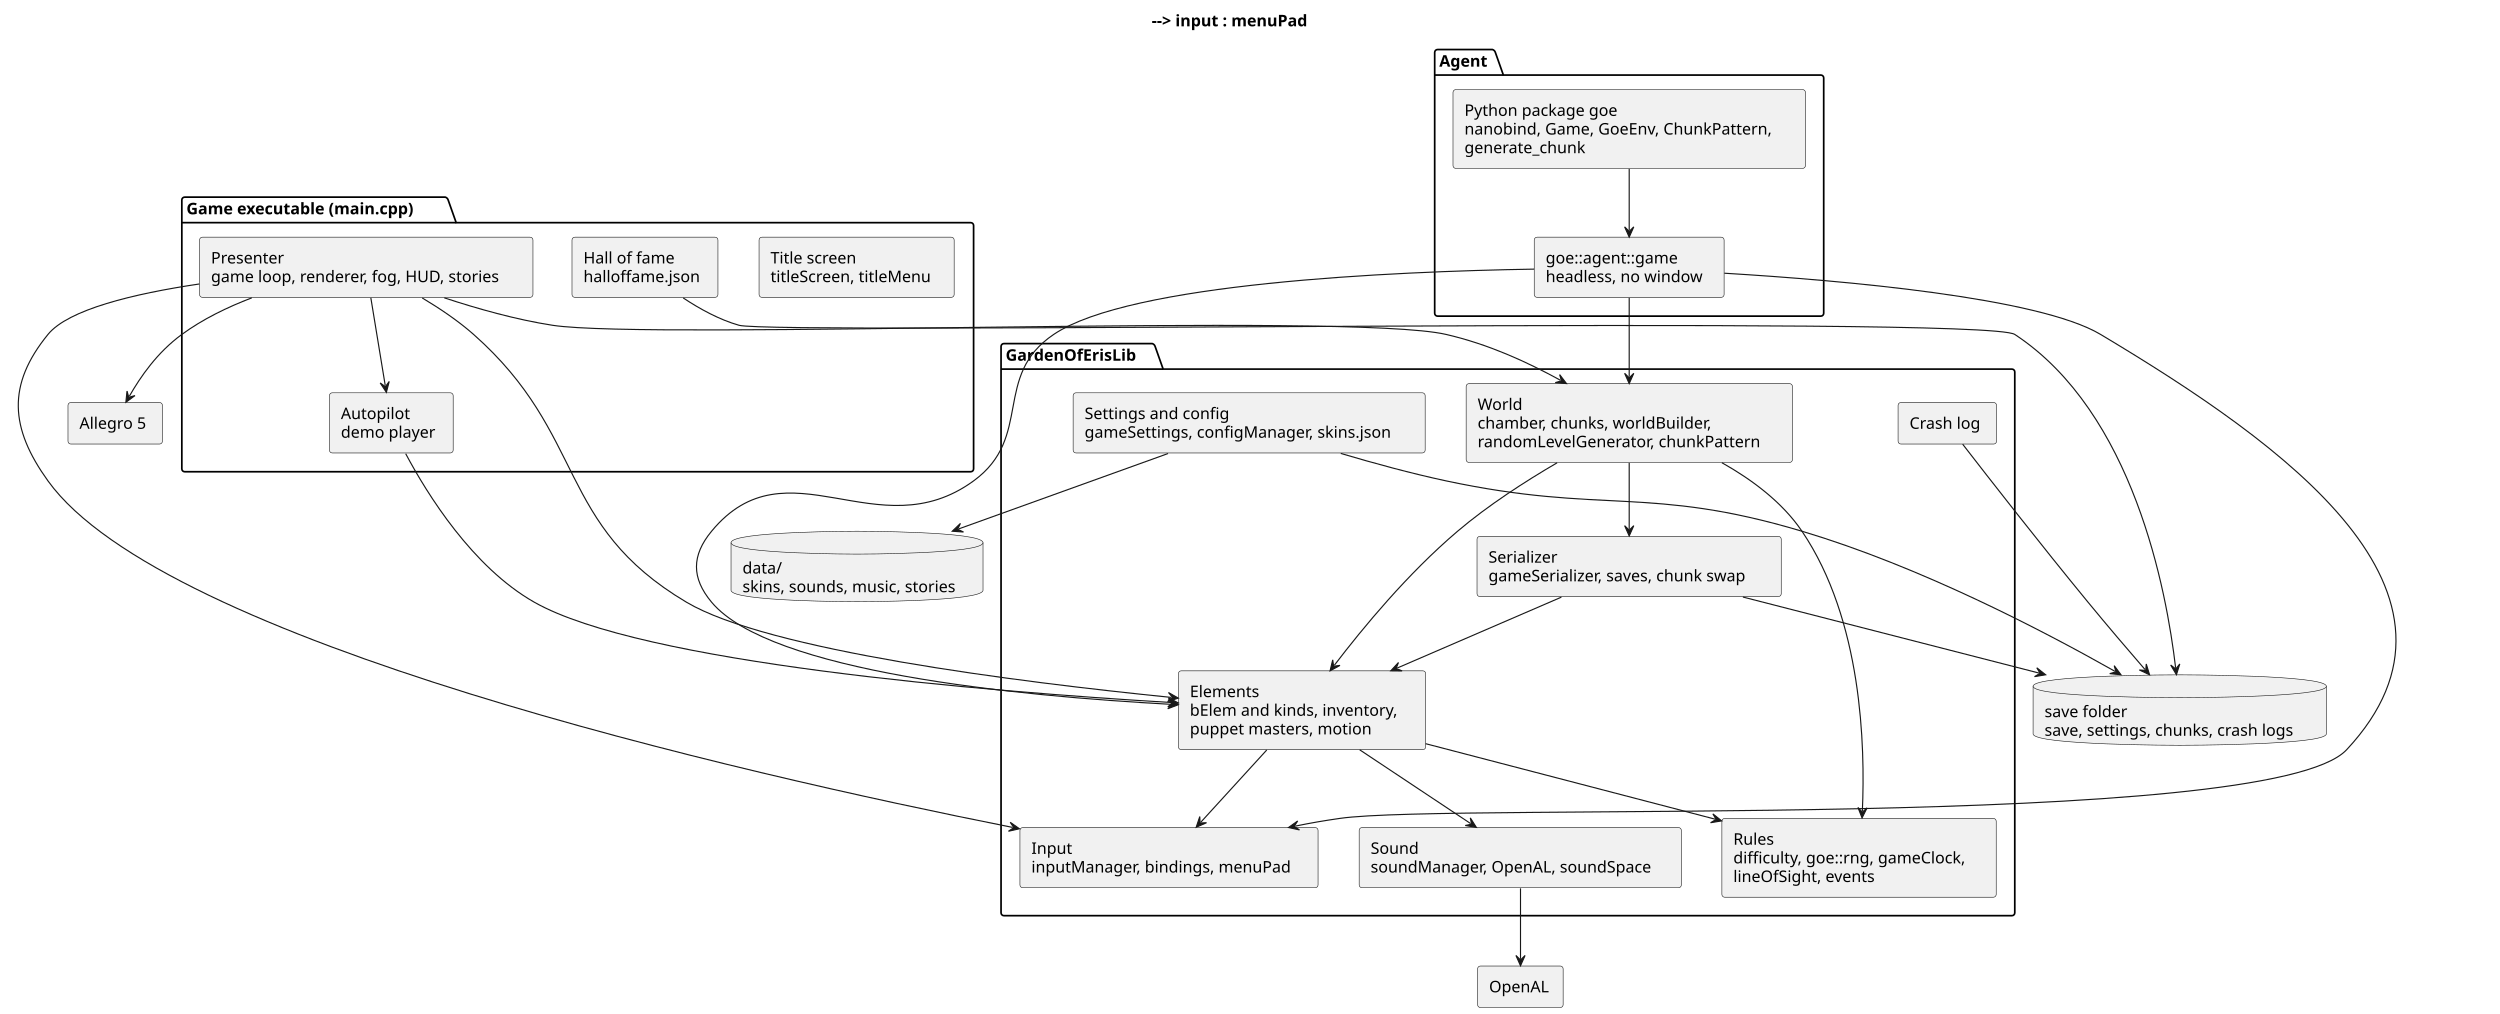
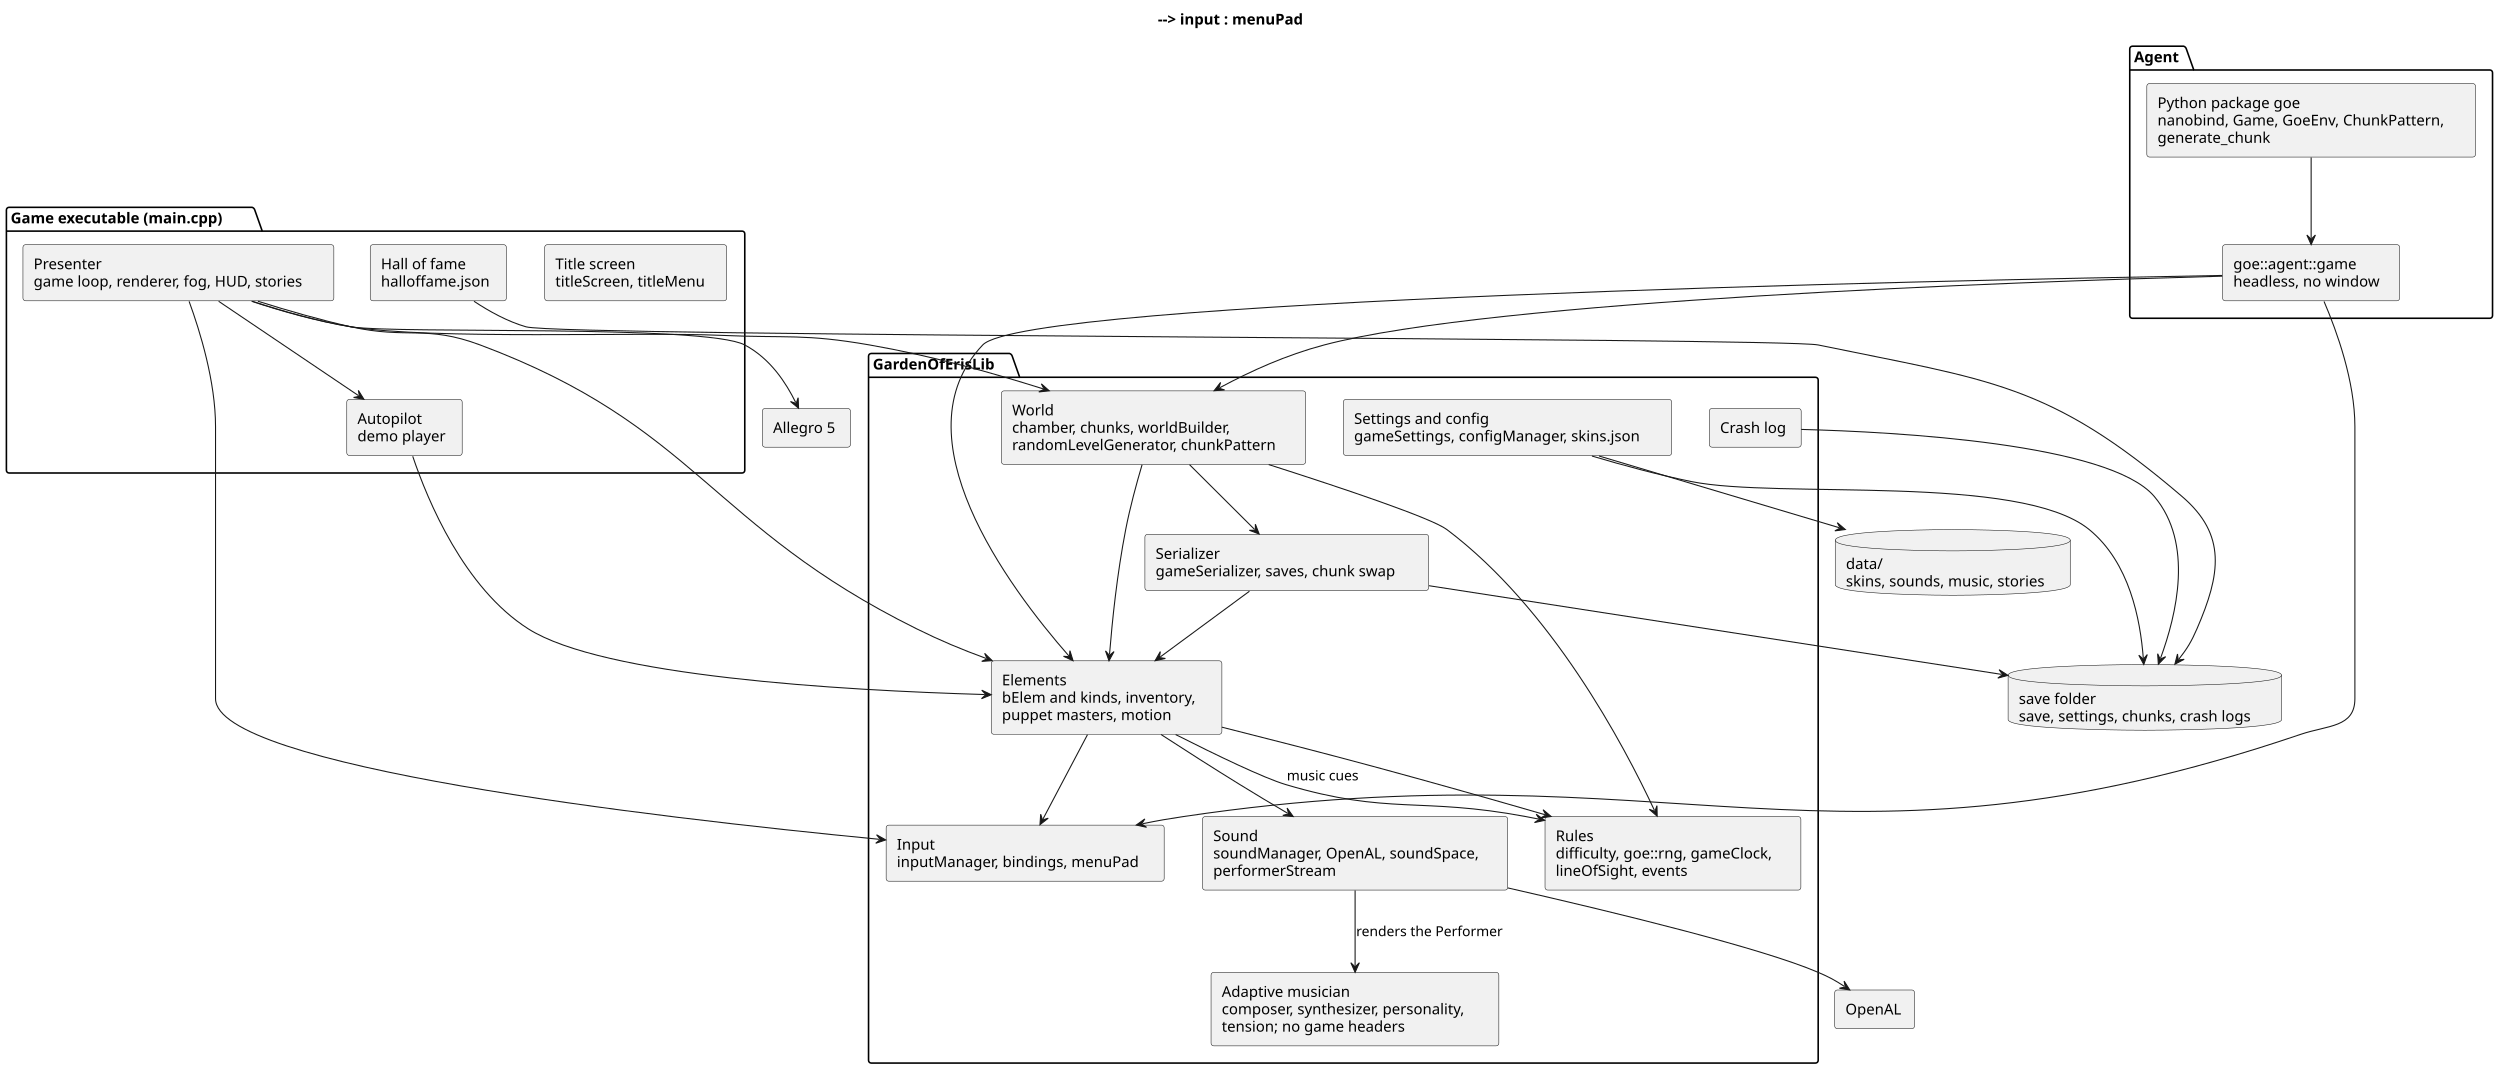
- <svg xmlns="http://www.w3.org/2000/svg" contentStyleType="text/css" data-diagram-type="DESCRIPTION" height="886px" preserveAspectRatio="none" style="width:2185px;height:886px;background:#FFFFFF;" version="1.1" viewBox="0 0 2185 886" width="2185px" zoomAndPan="magnify">
+ <svg xmlns="http://www.w3.org/2000/svg" contentStyleType="text/css" height="1003px" preserveAspectRatio="none" style="width:2343px;height:1003px;background:#FFFFFF;" version="1.1" viewBox="0 0 2343 1003" width="2343px" zoomAndPan="magnify">
  <defs />
  <g>
-     <g class="title" data-source-line="53">
-       <text fill="#000000" font-family="sans-serif" font-size="14" font-weight="bold" lengthAdjust="spacing" textLength="158.765" x="1006.578" y="22.995">--&gt; input : menuPad</text>
-     </g>
-     <g class="cluster" data-entity="Game executable .main.cpp." data-source-line="4" data-uid="ent0002" id="cluster_Game executable .main.cpp.">
-       <path d="M161.42,172.297 L389.189,172.297 A3.75,3.75 0 0 1 391.689,174.797 L398.689,194.594 L848.42,194.594 A2.5,2.5 0 0 1 850.92,197.094 L850.92,409.797 A2.5,2.5 0 0 1 848.42,412.297 L161.42,412.297 A2.5,2.5 0 0 1 158.92,409.797 L158.92,174.797 A2.5,2.5 0 0 1 161.42,172.297" fill="none" style="stroke:#000000;stroke-width:1.5;" />
-       <line style="stroke:#000000;stroke-width:1.5;" x1="158.92" x2="398.689" y1="194.594" y2="194.594" />
-       <text fill="#000000" font-family="sans-serif" font-size="14" font-weight="bold" lengthAdjust="spacing" textLength="226.769" x="162.92" y="187.292">Game executable (main.cpp)</text>
-     </g>
-     <g class="cluster" data-entity="GardenOfErisLib" data-source-line="11" data-uid="ent0007" id="cluster_GardenOfErisLib">
-       <path d="M877.42,300.297 L1007.079,300.297 A3.75,3.75 0 0 1 1009.579,302.797 L1016.579,322.594 L1758.42,322.594 A2.5,2.5 0 0 1 1760.92,325.094 L1760.92,797.797 A2.5,2.5 0 0 1 1758.42,800.297 L877.42,800.297 A2.5,2.5 0 0 1 874.92,797.797 L874.92,302.797 A2.5,2.5 0 0 1 877.42,300.297" fill="none" style="stroke:#000000;stroke-width:1.5;" />
-       <line style="stroke:#000000;stroke-width:1.5;" x1="874.92" x2="1016.579" y1="322.594" y2="322.594" />
-       <text fill="#000000" font-family="sans-serif" font-size="14" font-weight="bold" lengthAdjust="spacing" textLength="128.659" x="878.92" y="315.292">GardenOfErisLib</text>
-     </g>
-     <g class="cluster" data-entity="Agent" data-source-line="22" data-uid="ent0016" id="cluster_Agent">
-       <path d="M1256.42,43.297 L1304.431,43.297 A3.75,3.75 0 0 1 1306.931,45.797 L1313.931,65.594 L1591.42,65.594 A2.5,2.5 0 0 1 1593.92,68.094 L1593.92,273.797 A2.5,2.5 0 0 1 1591.42,276.297 L1256.42,276.297 A2.5,2.5 0 0 1 1253.92,273.797 L1253.92,45.797 A2.5,2.5 0 0 1 1256.42,43.297" fill="none" style="stroke:#000000;stroke-width:1.5;" />
-       <line style="stroke:#000000;stroke-width:1.5;" x1="1253.92" x2="1313.931" y1="65.594" y2="65.594" />
-       <text fill="#000000" font-family="sans-serif" font-size="14" font-weight="bold" lengthAdjust="spacing" textLength="47.011" x="1257.92" y="58.292">Agent</text>
-     </g>
-     <g class="entity" data-entity="title" data-source-line="5" data-uid="ent0003" id="entity_title">
-       <rect fill="#F1F1F1" height="52.594" rx="2.5" ry="2.5" style="stroke:#181818;stroke-width:0.5;" width="170.52" x="663.42" y="207.297" />
-       <text fill="#000000" font-family="sans-serif" font-size="14" lengthAdjust="spacing" textLength="81.731" x="673.42" y="230.292">Title screen</text>
-       <text fill="#000000" font-family="sans-serif" font-size="14" lengthAdjust="spacing" textLength="150.52" x="673.42" y="246.589">titleScreen, titleMenu</text>
-     </g>
-     <g class="entity" data-entity="pres" data-source-line="6" data-uid="ent0004" id="entity_pres">
-       <rect fill="#F1F1F1" height="52.594" rx="2.5" ry="2.5" style="stroke:#181818;stroke-width:0.5;" width="291.38" x="174.42" y="207.297" />
-       <text fill="#000000" font-family="sans-serif" font-size="14" lengthAdjust="spacing" textLength="67.45" x="184.42" y="230.292">Presenter</text>
-       <text fill="#000000" font-family="sans-serif" font-size="14" lengthAdjust="spacing" textLength="271.38" x="184.42" y="246.589">game loop, renderer, fog, HUD, stories</text>
-     </g>
-     <g class="entity" data-entity="pilot" data-source-line="7" data-uid="ent0005" id="entity_pilot">
-       <rect fill="#F1F1F1" height="52.594" rx="2.5" ry="2.5" style="stroke:#181818;stroke-width:0.5;" width="108.163" x="287.92" y="343.297" />
-       <text fill="#000000" font-family="sans-serif" font-size="14" lengthAdjust="spacing" textLength="63.226" x="297.92" y="366.292">Autopilot</text>
-       <text fill="#000000" font-family="sans-serif" font-size="14" lengthAdjust="spacing" textLength="88.163" x="297.92" y="382.589">demo player</text>
-     </g>
-     <g class="entity" data-entity="fame" data-source-line="8" data-uid="ent0006" id="entity_fame">
-       <rect fill="#F1F1F1" height="52.594" rx="2.5" ry="2.5" style="stroke:#181818;stroke-width:0.5;" width="127.557" x="499.92" y="207.297" />
-       <text fill="#000000" font-family="sans-serif" font-size="14" lengthAdjust="spacing" textLength="85.039" x="509.92" y="230.292">Hall of fame</text>
-       <text fill="#000000" font-family="sans-serif" font-size="14" lengthAdjust="spacing" textLength="107.557" x="509.92" y="246.589">halloffame.json</text>
-     </g>
-     <g class="entity" data-entity="elems" data-source-line="12" data-uid="ent0008" id="entity_elems">
-       <rect fill="#F1F1F1" height="68.891" rx="2.5" ry="2.5" style="stroke:#181818;stroke-width:0.5;" width="216.144" x="1029.92" y="586.297" />
-       <text fill="#000000" font-family="sans-serif" font-size="14" lengthAdjust="spacing" textLength="65.256" x="1039.92" y="609.292">Elements</text>
-       <text fill="#000000" font-family="sans-serif" font-size="14" lengthAdjust="spacing" textLength="196.144" x="1039.92" y="625.589">bElem and kinds, inventory,</text>
-       <text fill="#000000" font-family="sans-serif" font-size="14" lengthAdjust="spacing" textLength="168.67" x="1039.92" y="641.886">puppet masters, motion</text>
-     </g>
-     <g class="entity" data-entity="world" data-source-line="13" data-uid="ent0009" id="entity_world">
-       <rect fill="#F1F1F1" height="68.891" rx="2.5" ry="2.5" style="stroke:#181818;stroke-width:0.5;" width="285.159" x="1281.42" y="335.297" />
-       <text fill="#000000" font-family="sans-serif" font-size="14" lengthAdjust="spacing" textLength="40.94" x="1291.42" y="358.292">World</text>
-       <text fill="#000000" font-family="sans-serif" font-size="14" lengthAdjust="spacing" textLength="222.072" x="1291.42" y="374.589">chamber, chunks, worldBuilder,</text>
-       <text fill="#000000" font-family="sans-serif" font-size="14" lengthAdjust="spacing" textLength="265.159" x="1291.42" y="390.886">randomLevelGenerator, chunkPattern</text>
-     </g>
-     <g class="entity" data-entity="ser" data-source-line="14" data-uid="ent0010" id="entity_ser">
-       <rect fill="#F1F1F1" height="52.594" rx="2.5" ry="2.5" style="stroke:#181818;stroke-width:0.5;" width="265.889" x="1290.92" y="468.797" />
-       <text fill="#000000" font-family="sans-serif" font-size="14" lengthAdjust="spacing" textLength="65.222" x="1300.92" y="491.792">Serializer</text>
-       <text fill="#000000" font-family="sans-serif" font-size="14" lengthAdjust="spacing" textLength="245.889" x="1300.92" y="508.089">gameSerializer, saves, chunk swap</text>
-     </g>
-     <g class="entity" data-entity="rules" data-source-line="15" data-uid="ent0011" id="entity_rules">
-       <rect fill="#F1F1F1" height="68.891" rx="2.5" ry="2.5" style="stroke:#181818;stroke-width:0.5;" width="239.775" x="1504.92" y="715.297" />
-       <text fill="#000000" font-family="sans-serif" font-size="14" lengthAdjust="spacing" textLength="38.398" x="1514.92" y="738.292">Rules</text>
-       <text fill="#000000" font-family="sans-serif" font-size="14" lengthAdjust="spacing" textLength="219.775" x="1514.92" y="754.589">difficulty, goe::rng, gameClock,</text>
-       <text fill="#000000" font-family="sans-serif" font-size="14" lengthAdjust="spacing" textLength="133.308" x="1514.92" y="770.886">lineOfSight, events</text>
-     </g>
-     <g class="entity" data-entity="input" data-source-line="16" data-uid="ent0012" id="entity_input">
-       <rect fill="#F1F1F1" height="52.594" rx="2.5" ry="2.5" style="stroke:#181818;stroke-width:0.5;" width="260.563" x="891.42" y="723.297" />
-       <text fill="#000000" font-family="sans-serif" font-size="14" lengthAdjust="spacing" textLength="36.251" x="901.42" y="746.292">Input</text>
-       <text fill="#000000" font-family="sans-serif" font-size="14" lengthAdjust="spacing" textLength="240.564" x="901.42" y="762.589">inputManager, bindings, menuPad</text>
-     </g>
-     <g class="entity" data-entity="sound" data-source-line="17" data-uid="ent0013" id="entity_sound">
-       <rect fill="#F1F1F1" height="52.594" rx="2.5" ry="2.5" style="stroke:#181818;stroke-width:0.5;" width="281.584" x="1187.92" y="723.297" />
-       <text fill="#000000" font-family="sans-serif" font-size="14" lengthAdjust="spacing" textLength="44.085" x="1197.92" y="746.292">Sound</text>
-       <text fill="#000000" font-family="sans-serif" font-size="14" lengthAdjust="spacing" textLength="261.584" x="1197.92" y="762.589">soundManager, OpenAL, soundSpace</text>
-     </g>
-     <g class="entity" data-entity="cfg" data-source-line="18" data-uid="ent0014" id="entity_cfg">
-       <rect fill="#F1F1F1" height="52.594" rx="2.5" ry="2.5" style="stroke:#181818;stroke-width:0.5;" width="307.677" x="937.92" y="343.297" />
-       <text fill="#000000" font-family="sans-serif" font-size="14" lengthAdjust="spacing" textLength="135.502" x="947.92" y="366.292">Settings and config</text>
-       <text fill="#000000" font-family="sans-serif" font-size="14" lengthAdjust="spacing" textLength="287.677" x="947.92" y="382.589">gameSettings, configManager, skins.json</text>
-     </g>
-     <g class="entity" data-entity="crash" data-source-line="19" data-uid="ent0015" id="entity_crash">
-       <rect fill="#F1F1F1" height="36.297" rx="2.5" ry="2.5" style="stroke:#181818;stroke-width:0.5;" width="86.069" x="1658.92" y="351.797" />
-       <text fill="#000000" font-family="sans-serif" font-size="14" lengthAdjust="spacing" textLength="66.069" x="1668.92" y="374.792">Crash log</text>
-     </g>
-     <g class="entity" data-entity="agent" data-source-line="23" data-uid="ent0017" id="entity_agent">
-       <rect fill="#F1F1F1" height="52.594" rx="2.5" ry="2.5" style="stroke:#181818;stroke-width:0.5;" width="165.947" x="1340.92" y="207.297" />
-       <text fill="#000000" font-family="sans-serif" font-size="14" lengthAdjust="spacing" textLength="125.091" x="1350.92" y="230.292">goe::agent::game</text>
-       <text fill="#000000" font-family="sans-serif" font-size="14" lengthAdjust="spacing" textLength="145.947" x="1350.92" y="246.589">headless, no window</text>
-     </g>
-     <g class="entity" data-entity="python" data-source-line="24" data-uid="ent0018" id="entity_python">
-       <rect fill="#F1F1F1" height="68.891" rx="2.5" ry="2.5" style="stroke:#181818;stroke-width:0.5;" width="308.032" x="1269.92" y="78.297" />
-       <text fill="#000000" font-family="sans-serif" font-size="14" lengthAdjust="spacing" textLength="142.844" x="1279.92" y="101.292">Python package goe</text>
-       <text fill="#000000" font-family="sans-serif" font-size="14" lengthAdjust="spacing" textLength="288.032" x="1279.92" y="117.589">nanobind, Game, GoeEnv, ChunkPattern,</text>
-       <text fill="#000000" font-family="sans-serif" font-size="14" lengthAdjust="spacing" textLength="112.848" x="1279.92" y="133.886">generate_chunk</text>
-     </g>
-     <g class="entity" data-entity="data" data-source-line="27" data-uid="ent0019" id="entity_data">
-       <path d="M638.92,474.297 C638.92,464.297 749.039,464.297 749.039,464.297 C749.039,464.297 859.158,464.297 859.158,474.297 L859.158,515.891 C859.158,525.891 749.039,525.891 749.039,525.891 C749.039,525.891 638.92,525.891 638.92,515.891 L638.92,474.297" fill="#F1F1F1" style="stroke:#181818;stroke-width:0.5;" />
-       <path d="M638.92,474.297 C638.92,484.297 749.039,484.297 749.039,484.297 C749.039,484.297 859.158,484.297 859.158,474.297" fill="none" style="stroke:#181818;stroke-width:0.5;" />
-       <text fill="#000000" font-family="sans-serif" font-size="14" lengthAdjust="spacing" textLength="36.251" x="648.92" y="501.292">data/</text>
-       <text fill="#000000" font-family="sans-serif" font-size="14" lengthAdjust="spacing" textLength="200.238" x="648.92" y="517.589">skins, sounds, music, stories</text>
-     </g>
-     <g class="entity" data-entity="saves" data-source-line="28" data-uid="ent0020" id="entity_saves">
-       <path d="M1776.92,599.797 C1776.92,589.797 1905.072,589.797 1905.072,589.797 C1905.072,589.797 2033.225,589.797 2033.225,599.797 L2033.225,641.391 C2033.225,651.391 1905.072,651.391 1905.072,651.391 C1905.072,651.391 1776.92,651.391 1776.92,641.391 L1776.92,599.797" fill="#F1F1F1" style="stroke:#181818;stroke-width:0.5;" />
-       <path d="M1776.92,599.797 C1776.92,609.797 1905.072,609.797 1905.072,609.797 C1905.072,609.797 2033.225,609.797 2033.225,599.797" fill="none" style="stroke:#181818;stroke-width:0.5;" />
-       <text fill="#000000" font-family="sans-serif" font-size="14" lengthAdjust="spacing" textLength="77.861" x="1786.92" y="626.792">save folder</text>
-       <text fill="#000000" font-family="sans-serif" font-size="14" lengthAdjust="spacing" textLength="236.305" x="1786.92" y="643.089">save, settings, chunks, crash logs</text>
-     </g>
-     <g class="entity" data-entity="allegro" data-source-line="29" data-uid="ent0021" id="entity_allegro">
-       <rect fill="#F1F1F1" height="36.297" rx="2.5" ry="2.5" style="stroke:#181818;stroke-width:0.5;" width="82.535" x="59.42" y="351.797" />
-       <text fill="#000000" font-family="sans-serif" font-size="14" lengthAdjust="spacing" textLength="62.535" x="69.42" y="374.792">Allegro 5</text>
-     </g>
-     <g class="entity" data-entity="openal" data-source-line="30" data-uid="ent0022" id="entity_openal">
-       <rect fill="#F1F1F1" height="36.297" rx="2.5" ry="2.5" style="stroke:#181818;stroke-width:0.5;" width="74.769" x="1291.42" y="844.297" />
-       <text fill="#000000" font-family="sans-serif" font-size="14" lengthAdjust="spacing" textLength="54.77" x="1301.42" y="867.292">OpenAL</text>
-     </g>
-     <g class="link" data-entity-1="pres" data-entity-2="pilot" data-source-line="34" data-uid="lnk23" id="link_pres_pilot">
-       <path d="M324.11,260.317 C328,284.007 332.798,313.186 336.708,336.996" fill="none" id="pres-to-pilot" style="stroke:#181818;stroke-width:1;" />
-       <polygon fill="#181818" points="337.68,342.917,340.169,333.388,336.87,337.983,332.274,334.684,337.68,342.917" style="stroke:#181818;stroke-width:1;" />
-     </g>
-     <g class="link" data-entity-1="pres" data-entity-2="elems" data-source-line="35" data-uid="lnk24" id="link_pres_elems">
-       <path d="M369.03,260.417 C384.2,269.467 400.45,280.387 413.92,292.297 C513.45,380.307 485.68,458.487 599.92,526.297 C670.9,568.427 888.26,595.896 1023.84,609.546" fill="none" id="pres-to-elems" style="stroke:#181818;stroke-width:1;" />
-       <polygon fill="#181818" points="1029.81,610.147,1021.256,605.265,1024.835,609.646,1020.455,613.225,1029.81,610.147" style="stroke:#181818;stroke-width:1;" />
-     </g>
-     <g class="link" data-entity-1="pres" data-entity-2="world" data-source-line="36" data-uid="lnk25" id="link_pres_world">
-       <path d="M388.32,260.307 C417.1,269.787 451.21,279.417 482.92,284.297 C568.7,297.487 1179.39,272.667 1263.92,292.297 C1300.81,300.857 1333.927,315.976 1363.847,332.356" fill="none" id="pres-to-world" style="stroke:#181818;stroke-width:1;" />
-       <polygon fill="#181818" points="1369.11,335.237,1363.136,327.406,1364.724,332.836,1359.295,334.424,1369.11,335.237" style="stroke:#181818;stroke-width:1;" />
-     </g>
-     <g class="link" data-entity-1="pres" data-entity-2="input" data-source-line="37" data-uid="lnk26" id="link_pres_input">
-       <path d="M174.2,248.197 C116.48,256.787 59.62,270.557 41.92,292.297 C6,336.407 8.7,374.117 41.92,420.297 C142.99,560.767 642.165,674.867 885.105,723.177" fill="none" id="pres-to-input" style="stroke:#181818;stroke-width:1;" />
-       <polygon fill="#181818" points="890.99,724.347,882.943,718.668,886.086,723.372,881.383,726.515,890.99,724.347" style="stroke:#181818;stroke-width:1;" />
-     </g>
-     <g class="link" data-entity-1="pres" data-entity-2="allegro" data-source-line="38" data-uid="lnk27" id="link_pres_allegro">
-       <path d="M220.05,260.327 C198.7,268.477 177.12,278.957 158.92,292.297 C137.28,308.157 122.908,329.124 113.008,346.364" fill="none" id="pres-to-allegro" style="stroke:#181818;stroke-width:1;" />
-       <polygon fill="#181818" points="110.02,351.567,117.971,345.754,112.51,347.231,111.033,341.77,110.02,351.567" style="stroke:#181818;stroke-width:1;" />
-     </g>
-     <g class="link" data-entity-1="pilot" data-entity-2="elems" data-source-line="39" data-uid="lnk28" id="link_pilot_elems">
-       <path d="M354.57,396.537 C373.59,432.227 413.15,495.787 466.92,526.297 C560.85,579.587 859.271,604.179 1023.891,614.019" fill="none" id="pilot-to-elems" style="stroke:#181818;stroke-width:1;" />
-       <polygon fill="#181818" points="1029.88,614.377,1021.135,609.847,1024.889,614.078,1020.657,617.833,1029.88,614.377" style="stroke:#181818;stroke-width:1;" />
-     </g>
-     <g class="link" data-entity-1="elems" data-entity-2="rules" data-source-line="40" data-uid="lnk29" id="link_elems_rules">
-       <path d="M1246.01,649.987 C1322.65,669.967 1419.724,695.283 1498.944,715.943" fill="none" id="elems-to-rules" style="stroke:#181818;stroke-width:1;" />
-       <polygon fill="#181818" points="1504.75,717.457,1497.051,711.315,1499.912,716.195,1495.032,719.056,1504.75,717.457" style="stroke:#181818;stroke-width:1;" />
-     </g>
-     <g class="link" data-entity-1="elems" data-entity-2="sound" data-source-line="41" data-uid="lnk30" id="link_elems_sound">
-       <path d="M1188.36,655.327 C1220.3,676.567 1255.974,700.284 1285.334,719.814" fill="none" id="elems-to-sound" style="stroke:#181818;stroke-width:1;" />
-       <polygon fill="#181818" points="1290.33,723.137,1285.052,714.822,1286.167,720.368,1280.621,721.483,1290.33,723.137" style="stroke:#181818;stroke-width:1;" />
-     </g>
-     <g class="link" data-entity-1="elems" data-entity-2="input" data-source-line="42" data-uid="lnk31" id="link_elems_input">
-       <path d="M1107.14,655.497 C1087.81,676.657 1067.317,699.107 1049.537,718.567" fill="none" id="elems-to-input" style="stroke:#181818;stroke-width:1;" />
-       <polygon fill="#181818" points="1045.49,722.997,1054.514,719.051,1048.863,719.306,1048.608,713.654,1045.49,722.997" style="stroke:#181818;stroke-width:1;" />
-     </g>
-     <g class="link" data-entity-1="world" data-entity-2="elems" data-source-line="43" data-uid="lnk32" id="link_world_elems">
-       <path d="M1360.9,404.477 C1332.95,420.797 1300.46,441.727 1273.92,464.297 C1230.21,501.477 1191.665,548.161 1166.155,581.511" fill="none" id="world-to-elems" style="stroke:#181818;stroke-width:1;" />
-       <polygon fill="#181818" points="1162.51,586.277,1171.155,581.559,1165.548,582.306,1164.801,576.698,1162.51,586.277" style="stroke:#181818;stroke-width:1;" />
-     </g>
-     <g class="link" data-entity-1="world" data-entity-2="rules" data-source-line="44" data-uid="lnk33" id="link_world_rules">
-       <path d="M1504.94,404.417 C1531.08,419.107 1557.72,438.897 1574.92,464.297 C1627.5,541.947 1630.215,651.973 1627.705,708.863" fill="none" id="world-to-rules" style="stroke:#181818;stroke-width:1;" />
-       <polygon fill="#181818" points="1627.44,714.857,1631.833,706.042,1627.66,709.862,1623.841,705.689,1627.44,714.857" style="stroke:#181818;stroke-width:1;" />
-     </g>
-     <g class="link" data-entity-1="world" data-entity-2="ser" data-source-line="45" data-uid="lnk34" id="link_world_ser">
-       <path d="M1423.92,404.547 C1423.92,424.687 1423.92,443.867 1423.92,462.427" fill="none" id="world-to-ser" style="stroke:#181818;stroke-width:1;" />
-       <polygon fill="#181818" points="1423.92,468.427,1427.92,459.427,1423.92,463.427,1419.92,459.427,1423.92,468.427" style="stroke:#181818;stroke-width:1;" />
-     </g>
-     <g class="link" data-entity-1="ser" data-entity-2="elems" data-source-line="46" data-uid="lnk35" id="link_ser_elems">
-       <path d="M1364.67,521.887 C1321.47,540.537 1268.048,563.608 1221.088,583.888" fill="none" id="ser-to-elems" style="stroke:#181818;stroke-width:1;" />
-       <polygon fill="#181818" points="1215.58,586.267,1225.428,586.371,1220.17,584.284,1222.257,579.027,1215.58,586.267" style="stroke:#181818;stroke-width:1;" />
-     </g>
-     <g class="link" data-entity-1="ser" data-entity-2="saves" data-source-line="47" data-uid="lnk36" id="link_ser_saves">
-       <path d="M1523.3,521.807 C1600.18,541.557 1701.039,567.444 1782.069,588.254" fill="none" id="ser-to-saves" style="stroke:#181818;stroke-width:1;" />
-       <polygon fill="#181818" points="1787.88,589.747,1780.158,583.634,1783.037,588.503,1778.168,591.382,1787.88,589.747" style="stroke:#181818;stroke-width:1;" />
-     </g>
-     <g class="link" data-entity-1="fame" data-entity-2="saves" data-source-line="48" data-uid="lnk37" id="link_fame_saves">
-       <path d="M597.13,260.407 C611.35,269.847 628.64,279.417 645.92,284.297 C675.73,292.707 1735.05,275.277 1760.92,292.297 C1864.83,360.657 1893.589,516.498 1901.499,583.728" fill="none" id="fame-to-saves" style="stroke:#181818;stroke-width:1;" />
-       <polygon fill="#181818" points="1902.2,589.687,1905.121,580.281,1901.616,584.721,1897.176,581.216,1902.2,589.687" style="stroke:#181818;stroke-width:1;" />
-     </g>
-     <g class="link" data-entity-1="cfg" data-entity-2="data" data-source-line="49" data-uid="lnk38" id="link_cfg_data">
-       <path d="M1020.85,396.387 C966.01,416.137 895.655,441.464 837.935,462.245" fill="none" id="cfg-to-data" style="stroke:#181818;stroke-width:1;" />
-       <polygon fill="#181818" points="832.29,464.277,842.113,464.992,836.994,462.583,839.403,457.465,832.29,464.277" style="stroke:#181818;stroke-width:1;" />
-     </g>
-     <g class="link" data-entity-1="cfg" data-entity-2="saves" data-source-line="50" data-uid="lnk39" id="link_cfg_saves">
-       <path d="M1171.84,396.307 C1200.64,404.837 1233.54,413.807 1263.92,420.297 C1400.45,449.447 1441.17,424.317 1574.92,464.297 C1678.39,495.217 1785.187,550.975 1848.476,586.745" fill="none" id="cfg-to-saves" style="stroke:#181818;stroke-width:1;" />
-       <polygon fill="#181818" points="1853.7,589.697,1847.833,581.786,1849.347,587.237,1843.897,588.751,1853.7,589.697" style="stroke:#181818;stroke-width:1;" />
-     </g>
-     <g class="link" data-entity-1="sound" data-entity-2="openal" data-source-line="51" data-uid="lnk40" id="link_sound_openal">
-       <path d="M1328.92,776.427 C1328.92,797.207 1328.92,819.937 1328.92,838.057" fill="none" id="sound-to-openal" style="stroke:#181818;stroke-width:1;" />
-       <polygon fill="#181818" points="1328.92,844.057,1332.92,835.057,1328.92,839.057,1324.92,835.057,1328.92,844.057" style="stroke:#181818;stroke-width:1;" />
-     </g>
-     <g class="link" data-entity-1="crash" data-entity-2="saves" data-source-line="54" data-uid="lnk41" id="link_crash_saves">
-       <path d="M1715.36,388.227 C1737.75,417.177 1784.25,476.857 1824.92,526.297 C1842.57,547.747 1858.992,566.981 1874.762,585.191" fill="none" id="crash-to-saves" style="stroke:#181818;stroke-width:1;" />
-       <polygon fill="#181818" points="1878.69,589.727,1875.822,580.305,1875.417,585.947,1869.774,585.542,1878.69,589.727" style="stroke:#181818;stroke-width:1;" />
-     </g>
-     <g class="link" data-entity-1="python" data-entity-2="agent" data-source-line="55" data-uid="lnk42" id="link_python_agent">
-       <path d="M1423.92,147.577 C1423.92,166.547 1423.92,183.827 1423.92,201.257" fill="none" id="python-to-agent" style="stroke:#181818;stroke-width:1;" />
-       <polygon fill="#181818" points="1423.92,207.257,1427.92,198.257,1423.92,202.257,1419.92,198.257,1423.92,207.257" style="stroke:#181818;stroke-width:1;" />
-     </g>
-     <g class="link" data-entity-1="agent" data-entity-2="world" data-source-line="56" data-uid="lnk43" id="link_agent_world">
-       <path d="M1423.92,260.317 C1423.92,281.577 1423.92,306.027 1423.92,329.257" fill="none" id="agent-to-world" style="stroke:#181818;stroke-width:1;" />
-       <polygon fill="#181818" points="1423.92,335.257,1427.92,326.257,1423.92,330.257,1419.92,326.257,1423.92,335.257" style="stroke:#181818;stroke-width:1;" />
-     </g>
-     <g class="link" data-entity-1="agent" data-entity-2="elems" data-source-line="57" data-uid="lnk44" id="link_agent_elems">
-       <path d="M1340.83,235.207 C1216.02,237.317 987.66,247.417 920.92,292.297 C867.12,328.487 903.31,382.087 850.92,420.297 C767.19,481.367 687.93,384.397 621.92,464.297 C604.37,485.537 604.26,505.147 621.92,526.297 C672.84,587.267 888.099,608.231 1023.819,615.611" fill="none" id="agent-to-elems" style="stroke:#181818;stroke-width:1;" />
-       <polygon fill="#181818" points="1029.81,615.937,1021.04,611.454,1024.817,615.665,1020.606,619.442,1029.81,615.937" style="stroke:#181818;stroke-width:1;" />
-     </g>
-     <g class="link" data-entity-1="agent" data-entity-2="input" data-source-line="58" data-uid="lnk45" id="link_agent_input">
-       <path d="M1507.06,238.787 C1611.05,245.077 1782,260.047 1835.92,292.297 C1996.85,388.547 2178.92,518.277 2050.92,655.297 C1984.02,726.917 1267.91,701.177 1170.92,715.297 C1156.36,717.417 1146.99,719.001 1132.04,722.041" fill="none" id="agent-to-input" style="stroke:#181818;stroke-width:1;" />
-       <polygon fill="#181818" points="1126.16,723.237,1135.777,725.363,1131.06,722.24,1134.182,717.524,1126.16,723.237" style="stroke:#181818;stroke-width:1;" />
+     <text fill="#000000" font-family="sans-serif" font-size="14" font-weight="bold" lengthAdjust="spacing" textLength="158.765" x="1085.118" y="22.995">--&gt; input : menuPad</text>
+     <g id="cluster_Game executable (main.cpp)">
+       <path d="M8.5,194.297 L236.269,194.297 A3.75,3.75 0 0 1 238.769,196.797 L245.769,216.594 L695.5,216.594 A2.5,2.5 0 0 1 698,219.094 L698,440.797 A2.5,2.5 0 0 1 695.5,443.297 L8.5,443.297 A2.5,2.5 0 0 1 6,440.797 L6,196.797 A2.5,2.5 0 0 1 8.5,194.297 " fill="none" style="stroke:#000000;stroke-width:1.5;" />
+       <line style="stroke:#000000;stroke-width:1.5;" x1="6" x2="245.769" y1="216.594" y2="216.594" />
+       <text fill="#000000" font-family="sans-serif" font-size="14" font-weight="bold" lengthAdjust="spacing" textLength="226.769" x="10" y="209.292">Game executable (main.cpp)</text>
+     </g>
+     <g id="cluster_GardenOfErisLib">
+       <path d="M816.5,331.297 L946.159,331.297 A3.75,3.75 0 0 1 948.659,333.797 L955.659,353.594 L1701.5,353.594 A2.5,2.5 0 0 1 1704,356.094 L1704,993.797 A2.5,2.5 0 0 1 1701.5,996.297 L816.5,996.297 A2.5,2.5 0 0 1 814,993.797 L814,333.797 A2.5,2.5 0 0 1 816.5,331.297 " fill="none" style="stroke:#000000;stroke-width:1.5;" />
+       <line style="stroke:#000000;stroke-width:1.5;" x1="814" x2="955.659" y1="353.594" y2="353.594" />
+       <text fill="#000000" font-family="sans-serif" font-size="14" font-weight="bold" lengthAdjust="spacing" textLength="128.659" x="818" y="346.292">GardenOfErisLib</text>
+     </g>
+     <g id="cluster_Agent">
+       <path d="M1998.5,43.297 L2046.511,43.297 A3.75,3.75 0 0 1 2049.011,45.797 L2056.011,65.594 L2333.5,65.594 A2.5,2.5 0 0 1 2336,68.094 L2336,295.797 A2.5,2.5 0 0 1 2333.5,298.297 L1998.5,298.297 A2.5,2.5 0 0 1 1996,295.797 L1996,45.797 A2.5,2.5 0 0 1 1998.5,43.297 " fill="none" style="stroke:#000000;stroke-width:1.5;" />
+       <line style="stroke:#000000;stroke-width:1.5;" x1="1996" x2="2056.011" y1="65.594" y2="65.594" />
+       <text fill="#000000" font-family="sans-serif" font-size="14" font-weight="bold" lengthAdjust="spacing" textLength="47.011" x="2000" y="58.292">Agent</text>
+     </g>
+     <g id="elem_title">
+       <rect fill="#F1F1F1" height="52.594" rx="2.5" ry="2.5" style="stroke:#181818;stroke-width:0.5;" width="170.52" x="510.5" y="229.297" />
+       <text fill="#000000" font-family="sans-serif" font-size="14" lengthAdjust="spacing" textLength="81.731" x="520.5" y="252.292">Title screen</text>
+       <text fill="#000000" font-family="sans-serif" font-size="14" lengthAdjust="spacing" textLength="150.52" x="520.5" y="268.589">titleScreen, titleMenu</text>
+     </g>
+     <g id="elem_pres">
+       <rect fill="#F1F1F1" height="52.594" rx="2.5" ry="2.5" style="stroke:#181818;stroke-width:0.5;" width="291.38" x="21.5" y="229.297" />
+       <text fill="#000000" font-family="sans-serif" font-size="14" lengthAdjust="spacing" textLength="67.45" x="31.5" y="252.292">Presenter</text>
+       <text fill="#000000" font-family="sans-serif" font-size="14" lengthAdjust="spacing" textLength="271.38" x="31.5" y="268.589">game loop, renderer, fog, HUD, stories</text>
+     </g>
+     <g id="elem_pilot">
+       <rect fill="#F1F1F1" height="52.594" rx="2.5" ry="2.5" style="stroke:#181818;stroke-width:0.5;" width="108.163" x="325" y="374.297" />
+       <text fill="#000000" font-family="sans-serif" font-size="14" lengthAdjust="spacing" textLength="63.226" x="335" y="397.292">Autopilot</text>
+       <text fill="#000000" font-family="sans-serif" font-size="14" lengthAdjust="spacing" textLength="88.163" x="335" y="413.589">demo player</text>
+     </g>
+     <g id="elem_fame">
+       <rect fill="#F1F1F1" height="52.594" rx="2.5" ry="2.5" style="stroke:#181818;stroke-width:0.5;" width="127.557" x="347" y="229.297" />
+       <text fill="#000000" font-family="sans-serif" font-size="14" lengthAdjust="spacing" textLength="85.039" x="357" y="252.292">Hall of fame</text>
+       <text fill="#000000" font-family="sans-serif" font-size="14" lengthAdjust="spacing" textLength="107.557" x="357" y="268.589">halloffame.json</text>
+     </g>
+     <g id="elem_elems">
+       <rect fill="#F1F1F1" height="68.891" rx="2.5" ry="2.5" style="stroke:#181818;stroke-width:0.5;" width="216.144" x="929" y="619.297" />
+       <text fill="#000000" font-family="sans-serif" font-size="14" lengthAdjust="spacing" textLength="65.256" x="939" y="642.292">Elements</text>
+       <text fill="#000000" font-family="sans-serif" font-size="14" lengthAdjust="spacing" textLength="196.144" x="939" y="658.589">bElem and kinds, inventory,</text>
+       <text fill="#000000" font-family="sans-serif" font-size="14" lengthAdjust="spacing" textLength="168.67" x="939" y="674.886">puppet masters, motion</text>
+     </g>
+     <g id="elem_world">
+       <rect fill="#F1F1F1" height="68.891" rx="2.5" ry="2.5" style="stroke:#181818;stroke-width:0.5;" width="285.159" x="938.5" y="366.297" />
+       <text fill="#000000" font-family="sans-serif" font-size="14" lengthAdjust="spacing" textLength="40.94" x="948.5" y="389.292">World</text>
+       <text fill="#000000" font-family="sans-serif" font-size="14" lengthAdjust="spacing" textLength="222.072" x="948.5" y="405.589">chamber, chunks, worldBuilder,</text>
+       <text fill="#000000" font-family="sans-serif" font-size="14" lengthAdjust="spacing" textLength="265.159" x="948.5" y="421.886">randomLevelGenerator, chunkPattern</text>
+     </g>
+     <g id="elem_ser">
+       <rect fill="#F1F1F1" height="52.594" rx="2.5" ry="2.5" style="stroke:#181818;stroke-width:0.5;" width="265.889" x="1073" y="500.797" />
+       <text fill="#000000" font-family="sans-serif" font-size="14" lengthAdjust="spacing" textLength="65.222" x="1083" y="523.792">Serializer</text>
+       <text fill="#000000" font-family="sans-serif" font-size="14" lengthAdjust="spacing" textLength="245.889" x="1083" y="540.089">gameSerializer, saves, chunk swap</text>
+     </g>
+     <g id="elem_rules">
+       <rect fill="#F1F1F1" height="68.891" rx="2.5" ry="2.5" style="stroke:#181818;stroke-width:0.5;" width="239.775" x="1448" y="765.297" />
+       <text fill="#000000" font-family="sans-serif" font-size="14" lengthAdjust="spacing" textLength="38.398" x="1458" y="788.292">Rules</text>
+       <text fill="#000000" font-family="sans-serif" font-size="14" lengthAdjust="spacing" textLength="219.775" x="1458" y="804.589">difficulty, goe::rng, gameClock,</text>
+       <text fill="#000000" font-family="sans-serif" font-size="14" lengthAdjust="spacing" textLength="133.308" x="1458" y="820.886">lineOfSight, events</text>
+     </g>
+     <g id="elem_input">
+       <rect fill="#F1F1F1" height="52.594" rx="2.5" ry="2.5" style="stroke:#181818;stroke-width:0.5;" width="260.563" x="830.5" y="773.297" />
+       <text fill="#000000" font-family="sans-serif" font-size="14" lengthAdjust="spacing" textLength="36.251" x="840.5" y="796.292">Input</text>
+       <text fill="#000000" font-family="sans-serif" font-size="14" lengthAdjust="spacing" textLength="240.564" x="840.5" y="812.589">inputManager, bindings, menuPad</text>
+     </g>
+     <g id="elem_sound">
+       <rect fill="#F1F1F1" height="68.891" rx="2.5" ry="2.5" style="stroke:#181818;stroke-width:0.5;" width="286.034" x="1127" y="765.297" />
+       <text fill="#000000" font-family="sans-serif" font-size="14" lengthAdjust="spacing" textLength="44.085" x="1137" y="788.292">Sound</text>
+       <text fill="#000000" font-family="sans-serif" font-size="14" lengthAdjust="spacing" textLength="266.034" x="1137" y="804.589">soundManager, OpenAL, soundSpace,</text>
+       <text fill="#000000" font-family="sans-serif" font-size="14" lengthAdjust="spacing" textLength="121.475" x="1137" y="820.886">performerStream</text>
+     </g>
+     <g id="elem_musician">
+       <rect fill="#F1F1F1" height="68.891" rx="2.5" ry="2.5" style="stroke:#181818;stroke-width:0.5;" width="269.717" x="1135" y="911.297" />
+       <text fill="#000000" font-family="sans-serif" font-size="14" lengthAdjust="spacing" textLength="129.391" x="1145" y="934.292">Adaptive musician</text>
+       <text fill="#000000" font-family="sans-serif" font-size="14" lengthAdjust="spacing" textLength="249.717" x="1145" y="950.589">composer, synthesizer, personality,</text>
+       <text fill="#000000" font-family="sans-serif" font-size="14" lengthAdjust="spacing" textLength="183.435" x="1145" y="966.886">tension; no game headers</text>
+     </g>
+     <g id="elem_cfg">
+       <rect fill="#F1F1F1" height="52.594" rx="2.5" ry="2.5" style="stroke:#181818;stroke-width:0.5;" width="307.677" x="1259" y="374.297" />
+       <text fill="#000000" font-family="sans-serif" font-size="14" lengthAdjust="spacing" textLength="135.502" x="1269" y="397.292">Settings and config</text>
+       <text fill="#000000" font-family="sans-serif" font-size="14" lengthAdjust="spacing" textLength="287.677" x="1269" y="413.589">gameSettings, configManager, skins.json</text>
+     </g>
+     <g id="elem_crash">
+       <rect fill="#F1F1F1" height="36.297" rx="2.5" ry="2.5" style="stroke:#181818;stroke-width:0.5;" width="86.069" x="1602" y="382.797" />
+       <text fill="#000000" font-family="sans-serif" font-size="14" lengthAdjust="spacing" textLength="66.069" x="1612" y="405.792">Crash log</text>
+     </g>
+     <g id="elem_agent">
+       <rect fill="#F1F1F1" height="52.594" rx="2.5" ry="2.5" style="stroke:#181818;stroke-width:0.5;" width="165.947" x="2083" y="229.297" />
+       <text fill="#000000" font-family="sans-serif" font-size="14" lengthAdjust="spacing" textLength="125.091" x="2093" y="252.292">goe::agent::game</text>
+       <text fill="#000000" font-family="sans-serif" font-size="14" lengthAdjust="spacing" textLength="145.947" x="2093" y="268.589">headless, no window</text>
+     </g>
+     <g id="elem_python">
+       <rect fill="#F1F1F1" height="68.891" rx="2.5" ry="2.5" style="stroke:#181818;stroke-width:0.5;" width="308.032" x="2012" y="78.297" />
+       <text fill="#000000" font-family="sans-serif" font-size="14" lengthAdjust="spacing" textLength="142.844" x="2022" y="101.292">Python package goe</text>
+       <text fill="#000000" font-family="sans-serif" font-size="14" lengthAdjust="spacing" textLength="288.032" x="2022" y="117.589">nanobind, Game, GoeEnv, ChunkPattern,</text>
+       <text fill="#000000" font-family="sans-serif" font-size="14" lengthAdjust="spacing" textLength="112.848" x="2022" y="133.886">generate_chunk</text>
+     </g>
+     <g id="elem_data">
+       <path d="M1720,506.297 C1720,496.297 1830.119,496.297 1830.119,496.297 C1830.119,496.297 1940.238,496.297 1940.238,506.297 L1940.238,547.891 C1940.238,557.891 1830.119,557.891 1830.119,557.891 C1830.119,557.891 1720,557.891 1720,547.891 L1720,506.297 " fill="#F1F1F1" style="stroke:#181818;stroke-width:0.5;" />
+       <path d="M1720,506.297 C1720,516.297 1830.119,516.297 1830.119,516.297 C1830.119,516.297 1940.238,516.297 1940.238,506.297 " fill="none" style="stroke:#181818;stroke-width:0.5;" />
+       <text fill="#000000" font-family="sans-serif" font-size="14" lengthAdjust="spacing" textLength="36.251" x="1730" y="533.292">data/</text>
+       <text fill="#000000" font-family="sans-serif" font-size="14" lengthAdjust="spacing" textLength="200.238" x="1730" y="549.589">skins, sounds, music, stories</text>
+     </g>
+     <g id="elem_saves">
+       <path d="M1882,632.797 C1882,622.797 2010.152,622.797 2010.152,622.797 C2010.152,622.797 2138.305,622.797 2138.305,632.797 L2138.305,674.391 C2138.305,684.391 2010.152,684.391 2010.152,684.391 C2010.152,684.391 1882,684.391 1882,674.391 L1882,632.797 " fill="#F1F1F1" style="stroke:#181818;stroke-width:0.5;" />
+       <path d="M1882,632.797 C1882,642.797 2010.152,642.797 2010.152,642.797 C2010.152,642.797 2138.305,642.797 2138.305,632.797 " fill="none" style="stroke:#181818;stroke-width:0.5;" />
+       <text fill="#000000" font-family="sans-serif" font-size="14" lengthAdjust="spacing" textLength="77.861" x="1892" y="659.792">save folder</text>
+       <text fill="#000000" font-family="sans-serif" font-size="14" lengthAdjust="spacing" textLength="236.305" x="1892" y="676.089">save, settings, chunks, crash logs</text>
+     </g>
+     <g id="elem_allegro">
+       <rect fill="#F1F1F1" height="36.297" rx="2.5" ry="2.5" style="stroke:#181818;stroke-width:0.5;" width="82.535" x="714.5" y="382.797" />
+       <text fill="#000000" font-family="sans-serif" font-size="14" lengthAdjust="spacing" textLength="62.535" x="724.5" y="405.792">Allegro 5</text>
+     </g>
+     <g id="elem_openal">
+       <rect fill="#F1F1F1" height="36.297" rx="2.5" ry="2.5" style="stroke:#181818;stroke-width:0.5;" width="74.769" x="1719.5" y="927.797" />
+       <text fill="#000000" font-family="sans-serif" font-size="14" lengthAdjust="spacing" textLength="54.77" x="1729.5" y="950.792">OpenAL</text>
+     </g>
+     <g id="link_pres_pilot">
+       <path d="M204.9,282.367 C243.37,308.307 297.616,344.901 336.096,370.861 " fill="none" id="pres-to-pilot" style="stroke:#181818;stroke-width:1.0;" />
+       <polygon fill="#181818" points="341.07,374.217,335.846,365.868,336.925,371.421,331.372,372.499,341.07,374.217" style="stroke:#181818;stroke-width:1.0;" />
+     </g>
+     <g id="link_pres_elems">
+       <path d="M241.76,282.327 C268.98,290.897 300.14,299.907 329,306.297 C382.02,318.047 399.14,304.267 450,323.297 C653.08,399.297 664.67,493.097 859,589.297 C881.35,600.357 900.477,608.381 924.257,617.101 " fill="none" id="pres-to-elems" style="stroke:#181818;stroke-width:1.0;" />
+       <polygon fill="#181818" points="929.89,619.167,922.817,612.313,925.196,617.446,920.063,619.824,929.89,619.167" style="stroke:#181818;stroke-width:1.0;" />
+     </g>
+     <g id="link_pres_world">
+       <path d="M235.79,282.367 C264.22,291.737 297.79,301.267 329,306.297 C405.15,318.567 598.94,310.917 676,314.297 C737.85,317.007 754.01,312.677 815,323.297 C871.69,333.167 927.828,348.732 977.608,364.432 " fill="none" id="pres-to-world" style="stroke:#181818;stroke-width:1.0;" />
+       <polygon fill="#181818" points="983.33,366.237,975.95,359.715,978.562,364.733,973.544,367.345,983.33,366.237" style="stroke:#181818;stroke-width:1.0;" />
+     </g>
+     <g id="link_pres_input">
+       <path d="M177.22,282.427 C187.55,310.697 202,357.757 202,399.797 C202,399.797 202,399.797 202,654.797 C202,717.957 606.998,765.558 824.118,786.608 " fill="none" id="pres-to-input" style="stroke:#181818;stroke-width:1.0;" />
+       <polygon fill="#181818" points="830.09,787.187,821.518,782.337,825.113,786.704,820.746,790.3,830.09,787.187" style="stroke:#181818;stroke-width:1.0;" />
+     </g>
+     <g id="link_pres_allegro">
+       <path d="M236.62,282.407 C264.89,291.667 298.11,301.107 329,306.297 C369.48,313.107 661.8,303.947 698,323.297 C722.25,336.257 736.673,358.912 745.753,377.212 " fill="none" id="pres-to-allegro" style="stroke:#181818;stroke-width:1.0;" />
+       <polygon fill="#181818" points="748.42,382.587,748.003,372.747,746.198,378.108,740.837,376.303,748.42,382.587" style="stroke:#181818;stroke-width:1.0;" />
+     </g>
+     <g id="link_pilot_elems">
+       <path d="M386.8,427.617 C400.91,469.417 434.93,551.077 495,589.297 C564.84,633.737 785.893,646.922 922.973,650.922 " fill="none" id="pilot-to-elems" style="stroke:#181818;stroke-width:1.0;" />
+       <polygon fill="#181818" points="928.97,651.097,920.091,646.836,923.972,650.951,919.857,654.833,928.97,651.097" style="stroke:#181818;stroke-width:1.0;" />
+     </g>
+     <g id="link_elems_rules">
+       <path d="M1145.17,681.507 C1189.24,692.597 1240.63,705.767 1287,718.297 C1341.99,733.157 1397.017,748.788 1447.957,763.538 " fill="none" id="elems-to-rules" style="stroke:#181818;stroke-width:1.0;" />
+       <polygon fill="#181818" points="1453.72,765.207,1446.188,758.861,1448.917,763.816,1443.963,766.546,1453.72,765.207" style="stroke:#181818;stroke-width:1.0;" />
+     </g>
+     <g id="link_elems_rules">
+       <path d="M1101.81,688.437 C1139.85,707.667 1184.39,729.157 1205,735.297 C1301.68,764.117 1330.84,746.707 1430,765.297 C1435.82,766.387 1435.875,766.351 1441.865,767.591 " fill="none" id="elems-to-rules-1" style="stroke:#181818;stroke-width:1.0;" />
+       <polygon fill="#181818" points="1447.74,768.807,1439.738,763.066,1442.844,767.793,1438.116,770.899,1447.74,768.807" style="stroke:#181818;stroke-width:1.0;" />
+       <text fill="#000000" font-family="sans-serif" font-size="13" lengthAdjust="spacing" textLength="72.725" x="1206" y="731.364">music cues</text>
+     </g>
+     <g id="link_elems_sound">
+       <path d="M1088.09,688.367 C1110.62,702.997 1137.49,720.207 1162,735.297 C1178.11,745.217 1190.578,752.686 1206.838,762.246 " fill="none" id="elems-to-sound" style="stroke:#181818;stroke-width:1.0;" />
+       <polygon fill="#181818" points="1212.01,765.287,1206.279,757.277,1207.7,762.753,1202.224,764.173,1212.01,765.287" style="stroke:#181818;stroke-width:1.0;" />
+     </g>
+     <g id="link_elems_input">
+       <path d="M1019.18,688.557 C1005.58,714.327 989.92,744 977.471,767.591 " fill="none" id="elems-to-input" style="stroke:#181818;stroke-width:1.0;" />
+       <polygon fill="#181818" points="974.67,772.897,982.408,766.804,977.004,768.475,975.333,763.07,974.67,772.897" style="stroke:#181818;stroke-width:1.0;" />
+     </g>
+     <g id="link_world_elems">
+       <path d="M1070.33,435.617 C1065.04,453.497 1058.95,475.917 1055,496.297 C1046.85,538.317 1042.426,581.467 1039.836,613.317 " fill="none" id="world-to-elems" style="stroke:#181818;stroke-width:1.0;" />
+       <polygon fill="#181818" points="1039.35,619.297,1044.066,610.651,1039.755,614.313,1036.093,610.002,1039.35,619.297" style="stroke:#181818;stroke-width:1.0;" />
+     </g>
+     <g id="link_world_rules">
+       <path d="M1189.02,435.397 C1259.8,458.017 1341.78,485.597 1356,496.297 C1454.12,570.157 1521.531,697.351 1550.551,759.49 " fill="none" id="world-to-rules" style="stroke:#181818;stroke-width:1.0;" />
+       <polygon fill="#181818" points="1553.09,764.927,1552.906,755.08,1550.974,760.397,1545.658,758.465,1553.09,764.927" style="stroke:#181818;stroke-width:1.0;" />
+     </g>
+     <g id="link_world_ser">
+       <path d="M1114.83,435.487 C1135.36,455.937 1156.918,477.413 1175.828,496.243 " fill="none" id="world-to-ser" style="stroke:#181818;stroke-width:1.0;" />
+       <polygon fill="#181818" points="1180.08,500.477,1176.525,491.292,1176.537,496.949,1170.88,496.961,1180.08,500.477" style="stroke:#181818;stroke-width:1.0;" />
+     </g>
+     <g id="link_ser_elems">
+       <path d="M1170.98,554.097 C1145.36,572.967 1115.201,595.188 1087.401,615.668 " fill="none" id="ser-to-elems" style="stroke:#181818;stroke-width:1.0;" />
+       <polygon fill="#181818" points="1082.57,619.227,1092.188,617.109,1086.596,616.261,1087.444,610.668,1082.57,619.227" style="stroke:#181818;stroke-width:1.0;" />
+     </g>
+     <g id="link_ser_saves">
+       <path d="M1339.22,548.927 C1489.83,572.247 1727.421,609.038 1875.921,632.038 " fill="none" id="ser-to-saves" style="stroke:#181818;stroke-width:1.0;" />
+       <polygon fill="#181818" points="1881.85,632.957,1873.568,627.626,1876.909,632.192,1872.344,635.532,1881.85,632.957" style="stroke:#181818;stroke-width:1.0;" />
+     </g>
+     <g id="link_fame_saves">
+       <path d="M444.22,282.347 C458.44,291.777 475.73,301.357 493,306.297 C525.35,315.547 1671.06,316.467 1704,323.297 C1864.76,356.607 1920.26,358.567 2045,465.297 C2087.14,501.357 2081.03,538.397 2059,589.297 C2053.91,601.057 2049.873,607.852 2042.023,617.772 " fill="none" id="fame-to-saves" style="stroke:#181818;stroke-width:1.0;" />
+       <polygon fill="#181818" points="2038.3,622.477,2047.022,617.902,2041.403,618.556,2040.748,612.937,2038.3,622.477" style="stroke:#181818;stroke-width:1.0;" />
+     </g>
+     <g id="link_cfg_data">
+       <path d="M1498.64,427.367 C1565.62,447.367 1653.141,473.49 1723.661,494.55 " fill="none" id="cfg-to-data" style="stroke:#181818;stroke-width:1.0;" />
+       <polygon fill="#181818" points="1729.41,496.267,1721.931,489.859,1724.619,494.836,1719.642,497.524,1729.41,496.267" style="stroke:#181818;stroke-width:1.0;" />
+     </g>
+     <g id="link_cfg_saves">
+       <path d="M1491.98,427.397 C1520.98,436.037 1554.24,445.057 1585,451.297 C1666.82,467.897 1893.35,443.477 1958,496.297 C1995.91,527.277 2005.92,580.715 2008.69,616.755 " fill="none" id="cfg-to-saves" style="stroke:#181818;stroke-width:1.0;" />
+       <polygon fill="#181818" points="2009.15,622.737,2012.448,613.457,2008.767,617.752,2004.472,614.07,2009.15,622.737" style="stroke:#181818;stroke-width:1.0;" />
+     </g>
+     <g id="link_sound_openal">
+       <path d="M1413.19,832.167 C1518.49,856.187 1651.96,888.897 1704,911.297 C1714.2,915.687 1719.669,918.597 1728.599,924.477 " fill="none" id="sound-to-openal" style="stroke:#181818;stroke-width:1.0;" />
+       <polygon fill="#181818" points="1733.61,927.777,1728.293,919.487,1729.434,925.027,1723.893,926.168,1733.61,927.777" style="stroke:#181818;stroke-width:1.0;" />
+     </g>
+     <g id="link_sound_musician">
+       <path d="M1270,834.557 C1270,857.667 1270,882.187 1270,905.247 " fill="none" id="sound-to-musician" style="stroke:#181818;stroke-width:1.0;" />
+       <polygon fill="#181818" points="1270,911.247,1274,902.247,1270,906.247,1266,902.247,1270,911.247" style="stroke:#181818;stroke-width:1.0;" />
+       <text fill="#000000" font-family="sans-serif" font-size="13" lengthAdjust="spacing" textLength="144.612" x="1271" y="877.364">renders the Performer</text>
+     </g>
+     <g id="link_crash_saves">
+       <path d="M1688.09,402.447 C1777.22,404.797 1977.04,415.607 2019,465.297 C2056.11,509.247 2039.838,576.084 2024.868,616.864 " fill="none" id="crash-to-saves" style="stroke:#181818;stroke-width:1.0;" />
+       <polygon fill="#181818" points="2022.8,622.497,2029.656,615.427,2024.523,617.803,2022.147,612.67,2022.8,622.497" style="stroke:#181818;stroke-width:1.0;" />
+     </g>
+     <g id="link_python_agent">
+       <path d="M2166,147.567 C2166,172.667 2166,200.367 2166,223.247 " fill="none" id="python-to-agent" style="stroke:#181818;stroke-width:1.0;" />
+       <polygon fill="#181818" points="2166,229.247,2170,220.247,2166,224.247,2162,220.247,2166,229.247" style="stroke:#181818;stroke-width:1.0;" />
+     </g>
+     <g id="link_agent_world">
+       <path d="M2082.7,258.817 C1886.24,264.227 1398.68,281.537 1241,323.297 C1205.13,332.797 1172.872,347.469 1143.172,363.339 " fill="none" id="agent-to-world" style="stroke:#181818;stroke-width:1.0;" />
+       <polygon fill="#181818" points="1137.88,366.167,1147.703,365.453,1142.29,363.81,1143.933,358.397,1137.88,366.167" style="stroke:#181818;stroke-width:1.0;" />
+     </g>
+     <g id="link_agent_elems">
+       <path d="M2082.56,258.137 C1809.99,262.907 960.98,281.127 921,323.297 C840.06,408.677 944.456,549.364 1001.686,614.694 " fill="none" id="agent-to-elems" style="stroke:#181818;stroke-width:1.0;" />
+       <polygon fill="#181818" points="1005.64,619.207,1002.718,609.801,1002.345,615.446,996.701,615.073,1005.64,619.207" style="stroke:#181818;stroke-width:1.0;" />
+     </g>
+     <g id="link_agent_input">
+       <path d="M2178.08,282.517 C2190.17,310.667 2207,357.437 2207,399.797 C2207,399.797 2207,399.797 2207,654.797 C2207,681.917 2181.68,679.577 2156,688.297 C1714.18,838.297 1570.49,696.487 1109,765.297 C1094.67,767.437 1085.537,768.987 1070.817,772.017 " fill="none" id="agent-to-input" style="stroke:#181818;stroke-width:1.0;" />
+       <polygon fill="#181818" points="1064.94,773.227,1074.562,775.33,1069.837,772.219,1072.949,767.495,1064.94,773.227" style="stroke:#181818;stroke-width:1.0;" />
    </g>
  </g>
</svg>
